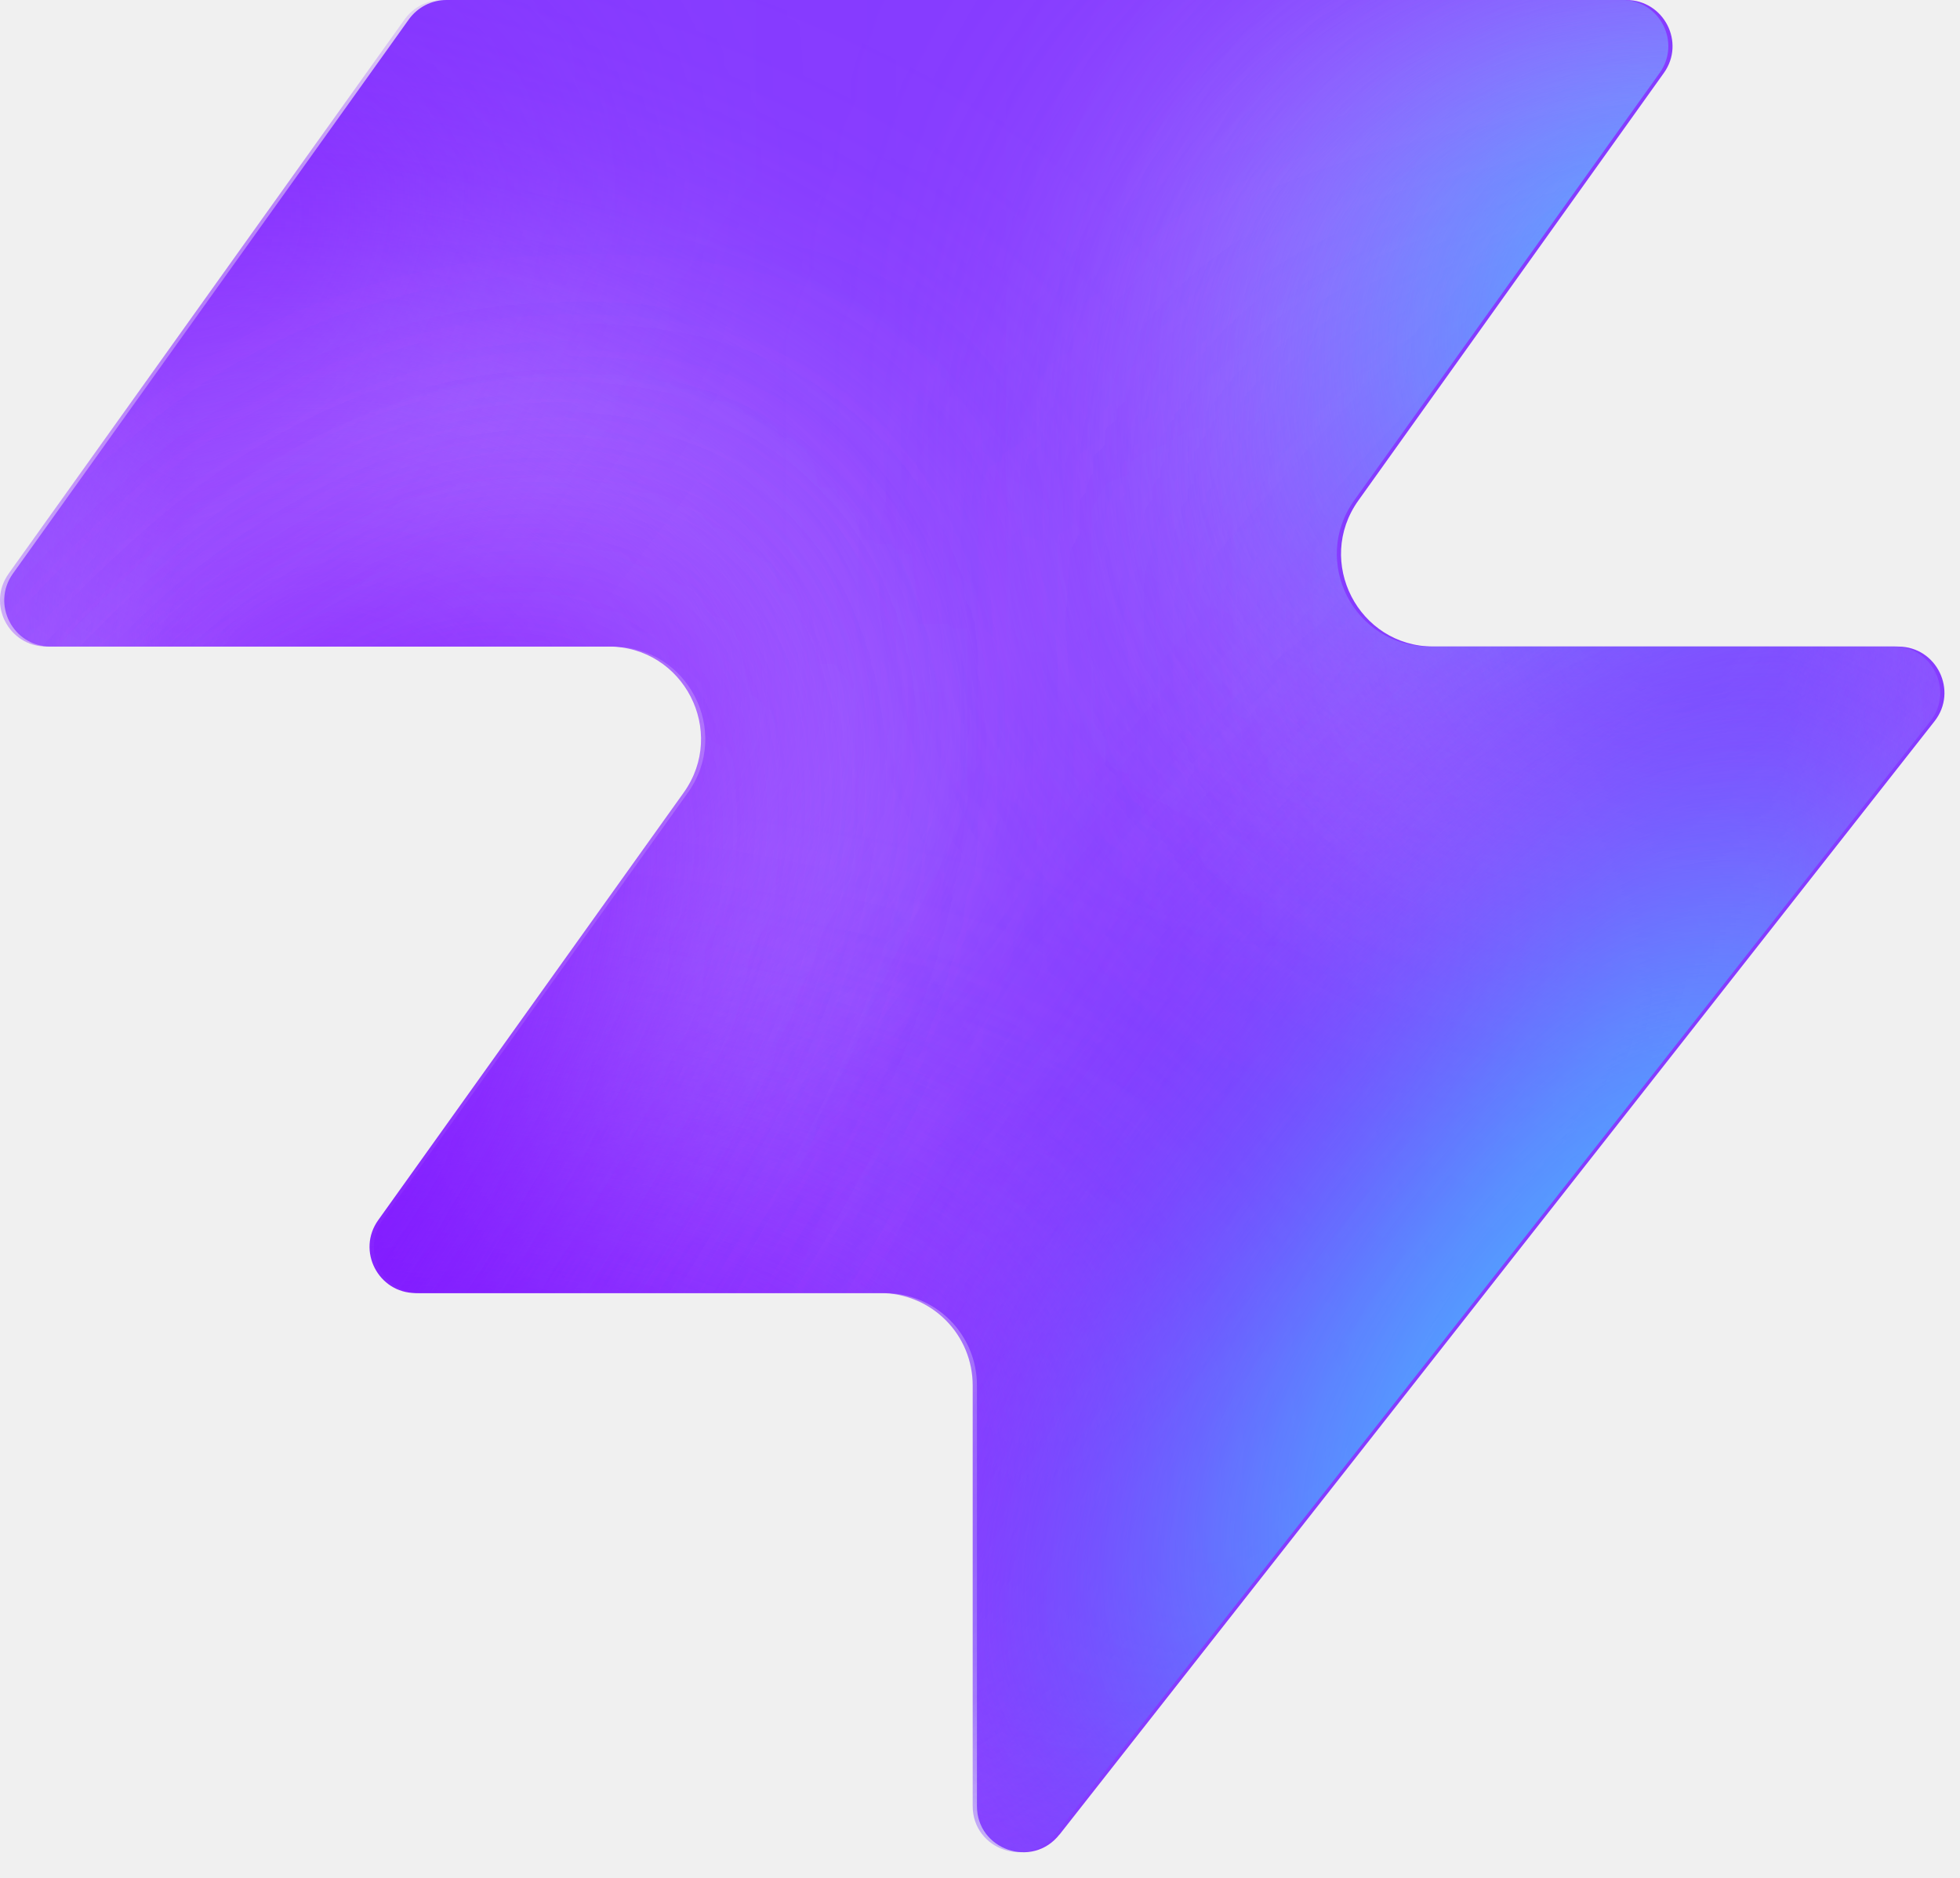
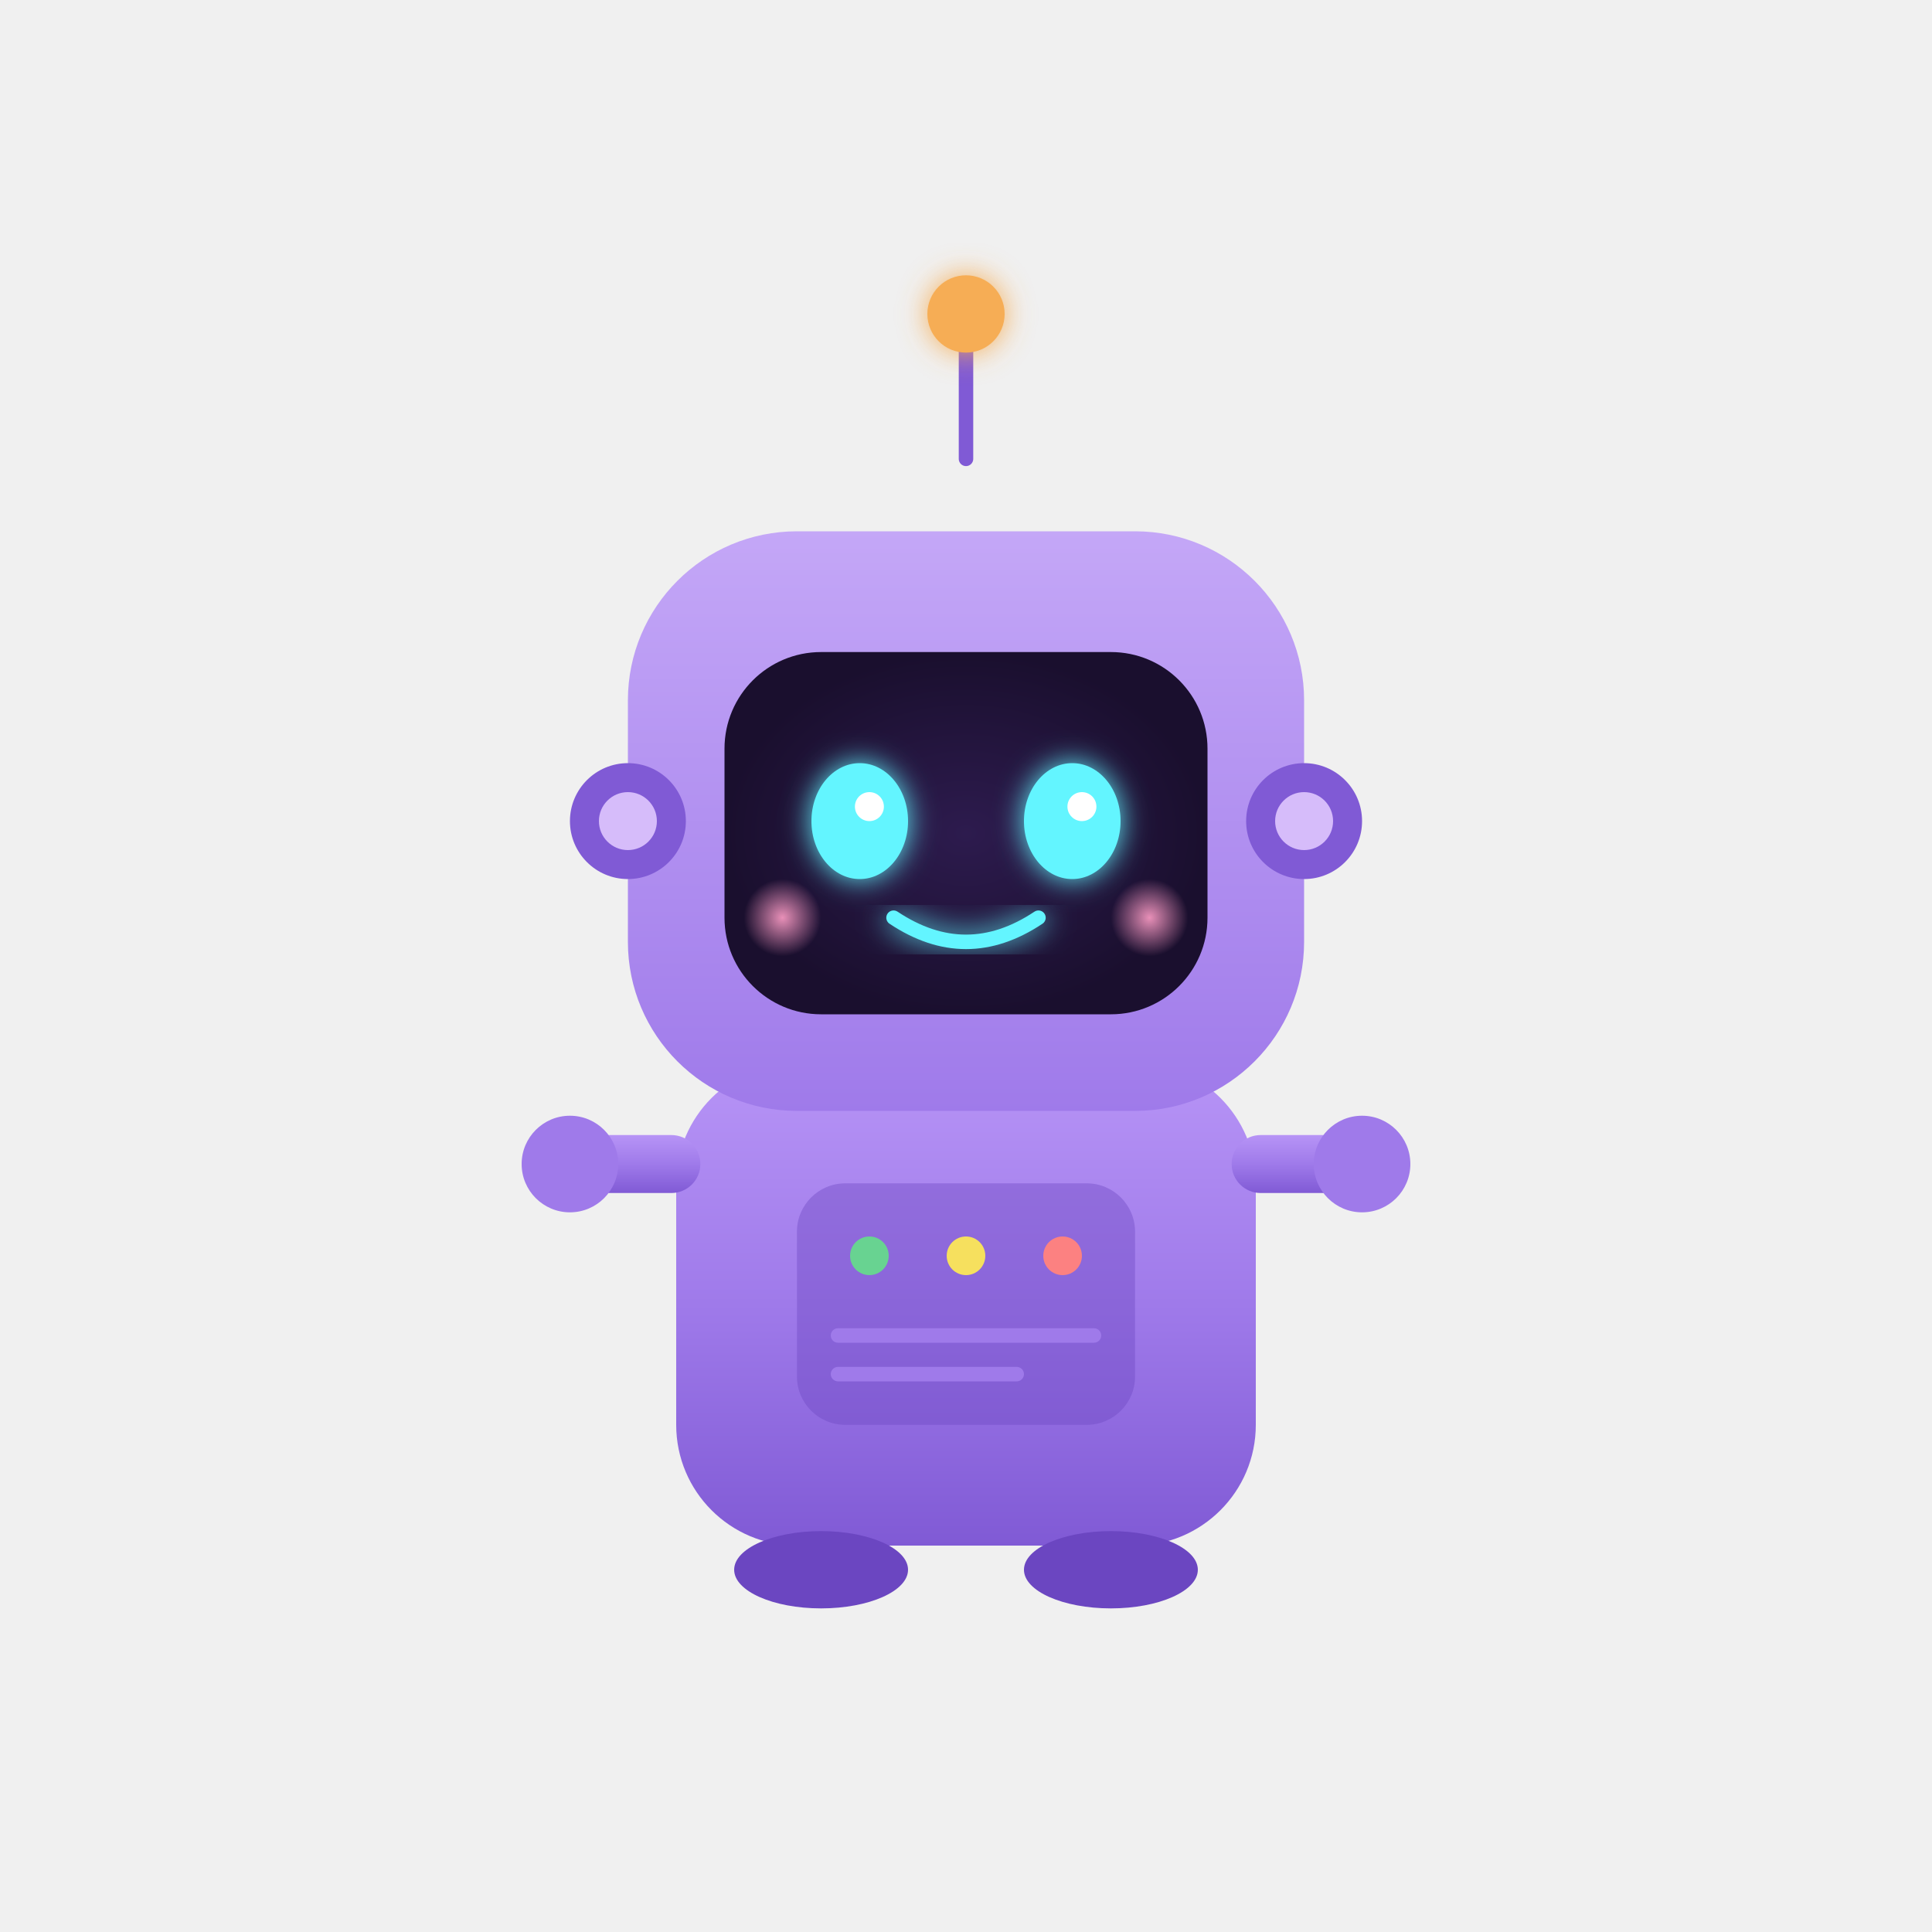
- <svg xmlns="http://www.w3.org/2000/svg" width="48" height="46" fill="none" viewBox="0 0 48 46">
-   <path fill="#863bff" d="M25.946 44.938c-.664.845-2.021.375-2.021-.698V33.937a2.26 2.26 0 0 0-2.262-2.262H10.287c-.92 0-1.456-1.04-.92-1.788l7.48-10.471c1.07-1.497 0-3.578-1.842-3.578H1.237c-.92 0-1.456-1.04-.92-1.788L10.013.474c.214-.297.556-.474.92-.474h28.894c.92 0 1.456 1.04.92 1.788l-7.48 10.471c-1.07 1.498 0 3.579 1.842 3.579h11.377c.943 0 1.473 1.088.89 1.83L25.947 44.94z" style="fill:#863bff;fill:color(display-p3 .525 .23 1);fill-opacity:1" />
-   <mask id="a" width="48" height="46" x="0" y="0" maskUnits="userSpaceOnUse" style="mask-type:alpha">
-     <path fill="#000" d="M25.842 44.938c-.664.844-2.021.375-2.021-.698V33.937a2.26 2.26 0 0 0-2.262-2.262H10.183c-.92 0-1.456-1.04-.92-1.788l7.48-10.471c1.07-1.498 0-3.579-1.842-3.579H1.133c-.92 0-1.456-1.04-.92-1.787L9.91.473c.214-.297.556-.474.92-.474h28.894c.92 0 1.456 1.04.92 1.788l-7.48 10.471c-1.07 1.498 0 3.578 1.842 3.578h11.377c.943 0 1.473 1.088.89 1.832L25.843 44.94z" style="fill:#000;fill-opacity:1" />
-   </mask>
-   <g mask="url(#a)">
-     <g filter="url(#b)">
-       <ellipse cx="5.508" cy="14.704" fill="#ede6ff" rx="5.508" ry="14.704" style="fill:#ede6ff;fill:color(display-p3 .927 .903 1);fill-opacity:1" transform="matrix(.00324 1 1 -.00324 -4.47 31.516)" />
-     </g>
-     <g filter="url(#c)">
-       <ellipse cx="10.399" cy="29.851" fill="#ede6ff" rx="10.399" ry="29.851" style="fill:#ede6ff;fill:color(display-p3 .927 .903 1);fill-opacity:1" transform="matrix(.00324 1 1 -.00324 -39.328 7.883)" />
-     </g>
-     <g filter="url(#d)">
-       <ellipse cx="5.508" cy="30.487" fill="#7e14ff" rx="5.508" ry="30.487" style="fill:#7e14ff;fill:color(display-p3 .492 .077 1);fill-opacity:1" transform="rotate(89.814 -25.913 -14.639)scale(1 -1)" />
-     </g>
-     <g filter="url(#e)">
-       <ellipse cx="5.508" cy="30.599" fill="#7e14ff" rx="5.508" ry="30.599" style="fill:#7e14ff;fill:color(display-p3 .492 .077 1);fill-opacity:1" transform="rotate(89.814 -32.644 -3.334)scale(1 -1)" />
-     </g>
-     <g filter="url(#f)">
-       <ellipse cx="5.508" cy="30.599" fill="#7e14ff" rx="5.508" ry="30.599" style="fill:#7e14ff;fill:color(display-p3 .492 .077 1);fill-opacity:1" transform="matrix(.00324 1 1 -.00324 -34.34 30.47)" />
-     </g>
-     <g filter="url(#g)">
-       <ellipse cx="14.072" cy="22.078" fill="#ede6ff" rx="14.072" ry="22.078" style="fill:#ede6ff;fill:color(display-p3 .927 .903 1);fill-opacity:1" transform="rotate(93.35 24.506 48.493)scale(-1 1)" />
-     </g>
-     <g filter="url(#h)">
-       <ellipse cx="3.47" cy="21.501" fill="#7e14ff" rx="3.47" ry="21.501" style="fill:#7e14ff;fill:color(display-p3 .492 .077 1);fill-opacity:1" transform="rotate(89.009 28.708 47.59)scale(-1 1)" />
-     </g>
-     <g filter="url(#i)">
-       <ellipse cx="3.47" cy="21.501" fill="#7e14ff" rx="3.47" ry="21.501" style="fill:#7e14ff;fill:color(display-p3 .492 .077 1);fill-opacity:1" transform="rotate(89.009 28.708 47.59)scale(-1 1)" />
-     </g>
-     <g filter="url(#j)">
-       <ellipse cx=".387" cy="8.972" fill="#7e14ff" rx="4.407" ry="29.108" style="fill:#7e14ff;fill:color(display-p3 .492 .077 1);fill-opacity:1" transform="rotate(39.51 .387 8.972)" />
-     </g>
-     <g filter="url(#k)">
-       <ellipse cx="47.523" cy="-6.092" fill="#7e14ff" rx="4.407" ry="29.108" style="fill:#7e14ff;fill:color(display-p3 .492 .077 1);fill-opacity:1" transform="rotate(37.892 47.523 -6.092)" />
-     </g>
-     <g filter="url(#l)">
-       <ellipse cx="41.412" cy="6.333" fill="#47bfff" rx="5.971" ry="9.665" style="fill:#47bfff;fill:color(display-p3 .28 .748 1);fill-opacity:1" transform="rotate(37.892 41.412 6.333)" />
-     </g>
-     <g filter="url(#m)">
-       <ellipse cx="-1.879" cy="38.332" fill="#7e14ff" rx="4.407" ry="29.108" style="fill:#7e14ff;fill:color(display-p3 .492 .077 1);fill-opacity:1" transform="rotate(37.892 -1.88 38.332)" />
-     </g>
-     <g filter="url(#n)">
-       <ellipse cx="-1.879" cy="38.332" fill="#7e14ff" rx="4.407" ry="29.108" style="fill:#7e14ff;fill:color(display-p3 .492 .077 1);fill-opacity:1" transform="rotate(37.892 -1.88 38.332)" />
-     </g>
-     <g filter="url(#o)">
-       <ellipse cx="35.651" cy="29.907" fill="#7e14ff" rx="4.407" ry="29.108" style="fill:#7e14ff;fill:color(display-p3 .492 .077 1);fill-opacity:1" transform="rotate(37.892 35.651 29.907)" />
-     </g>
-     <g filter="url(#p)">
-       <ellipse cx="38.418" cy="32.4" fill="#47bfff" rx="5.971" ry="15.297" style="fill:#47bfff;fill:color(display-p3 .28 .748 1);fill-opacity:1" transform="rotate(37.892 38.418 32.4)" />
-     </g>
-   </g>
+ <svg xmlns="http://www.w3.org/2000/svg" viewBox="0 0 400 400" width="400" height="400">
  <defs>
-     <filter id="b" width="60.045" height="41.654" x="-19.77" y="16.149" color-interpolation-filters="sRGB" filterUnits="userSpaceOnUse">
-       <feFlood flood-opacity="0" result="BackgroundImageFix" />
-       <feBlend in="SourceGraphic" in2="BackgroundImageFix" result="shape" />
-       <feGaussianBlur result="effect1_foregroundBlur_2002_17158" stdDeviation="7.659" />
-     </filter>
-     <filter id="c" width="90.34" height="51.437" x="-54.613" y="-7.533" color-interpolation-filters="sRGB" filterUnits="userSpaceOnUse">
-       <feFlood flood-opacity="0" result="BackgroundImageFix" />
-       <feBlend in="SourceGraphic" in2="BackgroundImageFix" result="shape" />
-       <feGaussianBlur result="effect1_foregroundBlur_2002_17158" stdDeviation="7.659" />
-     </filter>
-     <filter id="d" width="79.355" height="29.4" x="-49.64" y="2.03" color-interpolation-filters="sRGB" filterUnits="userSpaceOnUse">
-       <feFlood flood-opacity="0" result="BackgroundImageFix" />
-       <feBlend in="SourceGraphic" in2="BackgroundImageFix" result="shape" />
-       <feGaussianBlur result="effect1_foregroundBlur_2002_17158" stdDeviation="4.596" />
-     </filter>
-     <filter id="e" width="79.579" height="29.4" x="-45.045" y="20.029" color-interpolation-filters="sRGB" filterUnits="userSpaceOnUse">
-       <feFlood flood-opacity="0" result="BackgroundImageFix" />
-       <feBlend in="SourceGraphic" in2="BackgroundImageFix" result="shape" />
-       <feGaussianBlur result="effect1_foregroundBlur_2002_17158" stdDeviation="4.596" />
-     </filter>
-     <filter id="f" width="79.579" height="29.4" x="-43.513" y="21.178" color-interpolation-filters="sRGB" filterUnits="userSpaceOnUse">
-       <feFlood flood-opacity="0" result="BackgroundImageFix" />
-       <feBlend in="SourceGraphic" in2="BackgroundImageFix" result="shape" />
-       <feGaussianBlur result="effect1_foregroundBlur_2002_17158" stdDeviation="4.596" />
-     </filter>
-     <filter id="g" width="74.749" height="58.852" x="15.756" y="-17.901" color-interpolation-filters="sRGB" filterUnits="userSpaceOnUse">
-       <feFlood flood-opacity="0" result="BackgroundImageFix" />
-       <feBlend in="SourceGraphic" in2="BackgroundImageFix" result="shape" />
-       <feGaussianBlur result="effect1_foregroundBlur_2002_17158" stdDeviation="7.659" />
-     </filter>
-     <filter id="h" width="61.377" height="25.362" x="23.548" y="2.284" color-interpolation-filters="sRGB" filterUnits="userSpaceOnUse">
-       <feFlood flood-opacity="0" result="BackgroundImageFix" />
-       <feBlend in="SourceGraphic" in2="BackgroundImageFix" result="shape" />
-       <feGaussianBlur result="effect1_foregroundBlur_2002_17158" stdDeviation="4.596" />
-     </filter>
-     <filter id="i" width="61.377" height="25.362" x="23.548" y="2.284" color-interpolation-filters="sRGB" filterUnits="userSpaceOnUse">
-       <feFlood flood-opacity="0" result="BackgroundImageFix" />
-       <feBlend in="SourceGraphic" in2="BackgroundImageFix" result="shape" />
-       <feGaussianBlur result="effect1_foregroundBlur_2002_17158" stdDeviation="4.596" />
-     </filter>
-     <filter id="j" width="56.045" height="63.649" x="-27.636" y="-22.853" color-interpolation-filters="sRGB" filterUnits="userSpaceOnUse">
-       <feFlood flood-opacity="0" result="BackgroundImageFix" />
-       <feBlend in="SourceGraphic" in2="BackgroundImageFix" result="shape" />
-       <feGaussianBlur result="effect1_foregroundBlur_2002_17158" stdDeviation="4.596" />
-     </filter>
-     <filter id="k" width="54.814" height="64.646" x="20.116" y="-38.415" color-interpolation-filters="sRGB" filterUnits="userSpaceOnUse">
-       <feFlood flood-opacity="0" result="BackgroundImageFix" />
-       <feBlend in="SourceGraphic" in2="BackgroundImageFix" result="shape" />
-       <feGaussianBlur result="effect1_foregroundBlur_2002_17158" stdDeviation="4.596" />
-     </filter>
-     <filter id="l" width="33.541" height="35.313" x="24.641" y="-11.323" color-interpolation-filters="sRGB" filterUnits="userSpaceOnUse">
-       <feFlood flood-opacity="0" result="BackgroundImageFix" />
-       <feBlend in="SourceGraphic" in2="BackgroundImageFix" result="shape" />
-       <feGaussianBlur result="effect1_foregroundBlur_2002_17158" stdDeviation="4.596" />
-     </filter>
-     <filter id="m" width="54.814" height="64.646" x="-29.286" y="6.009" color-interpolation-filters="sRGB" filterUnits="userSpaceOnUse">
-       <feFlood flood-opacity="0" result="BackgroundImageFix" />
-       <feBlend in="SourceGraphic" in2="BackgroundImageFix" result="shape" />
-       <feGaussianBlur result="effect1_foregroundBlur_2002_17158" stdDeviation="4.596" />
-     </filter>
-     <filter id="n" width="54.814" height="64.646" x="-29.286" y="6.009" color-interpolation-filters="sRGB" filterUnits="userSpaceOnUse">
-       <feFlood flood-opacity="0" result="BackgroundImageFix" />
-       <feBlend in="SourceGraphic" in2="BackgroundImageFix" result="shape" />
-       <feGaussianBlur result="effect1_foregroundBlur_2002_17158" stdDeviation="4.596" />
-     </filter>
-     <filter id="o" width="54.814" height="64.646" x="8.244" y="-2.416" color-interpolation-filters="sRGB" filterUnits="userSpaceOnUse">
-       <feFlood flood-opacity="0" result="BackgroundImageFix" />
-       <feBlend in="SourceGraphic" in2="BackgroundImageFix" result="shape" />
-       <feGaussianBlur result="effect1_foregroundBlur_2002_17158" stdDeviation="4.596" />
-     </filter>
-     <filter id="p" width="39.409" height="43.623" x="18.713" y="10.588" color-interpolation-filters="sRGB" filterUnits="userSpaceOnUse">
-       <feFlood flood-opacity="0" result="BackgroundImageFix" />
-       <feBlend in="SourceGraphic" in2="BackgroundImageFix" result="shape" />
-       <feGaussianBlur result="effect1_foregroundBlur_2002_17158" stdDeviation="4.596" />
+     <linearGradient id="bodyGrad" x1="0%" y1="0%" x2="0%" y2="100%">
+       <stop offset="0%" stop-color="#B794F6" />
+       <stop offset="50%" stop-color="#9F7AEA" />
+       <stop offset="100%" stop-color="#805AD5" />
+     </linearGradient>
+     <linearGradient id="headGrad" x1="0%" y1="0%" x2="0%" y2="100%">
+       <stop offset="0%" stop-color="#C4A7F7" />
+       <stop offset="100%" stop-color="#9F7AEA" />
+     </linearGradient>
+     <radialGradient id="screenGrad" cx="50%" cy="50%" r="50%">
+       <stop offset="0%" stop-color="#2D1B4E" />
+       <stop offset="100%" stop-color="#1A0F2E" />
+     </radialGradient>
+     <radialGradient id="cheekGrad" cx="50%" cy="50%" r="50%">
+       <stop offset="0%" stop-color="#FF9EC7" stop-opacity="0.9" />
+       <stop offset="100%" stop-color="#FF9EC7" stop-opacity="0" />
+     </radialGradient>
+     <filter id="glow" x="-50%" y="-50%" width="200%" height="200%">
+       <feGaussianBlur stdDeviation="3" result="coloredBlur" />
+       <feMerge>
+         <feMergeNode in="coloredBlur" />
+         <feMergeNode in="SourceGraphic" />
+       </feMerge>
    </filter>
  </defs>
+   <g>
+     <line x1="200" y1="95" x2="200" y2="70" stroke="#805AD5" stroke-width="3" stroke-linecap="round" />
+     <circle cx="200" cy="65" r="8" fill="#F6AD55" filter="url(#glow)" />
+     <rect x="140" y="220" width="120" height="100" rx="25" fill="url(#bodyGrad)" />
+     <rect x="165" y="245" width="70" height="50" rx="10" fill="#6B46C1" opacity="0.4" />
+     <circle cx="180" cy="260" r="4" fill="#68D391" />
+     <circle cx="200" cy="260" r="4" fill="#F6E05E" />
+     <circle cx="220" cy="260" r="4" fill="#FC8181" />
+     <rect x="172" y="275" width="56" height="3" rx="1.5" fill="#9F7AEA" />
+     <rect x="172" y="283" width="40" height="3" rx="1.5" fill="#9F7AEA" />
+     <g>
+       <rect x="115" y="235" width="30" height="12" rx="6" fill="url(#bodyGrad)" />
+       <circle cx="118" cy="241" r="10" fill="#9F7AEA" />
+     </g>
+     <g>
+       <rect x="255" y="235" width="30" height="12" rx="6" fill="url(#bodyGrad)" />
+       <circle cx="282" cy="241" r="10" fill="#9F7AEA" />
+     </g>
+     <rect x="130" y="110" width="140" height="120" rx="35" fill="url(#headGrad)" />
+     <circle cx="130" cy="170" r="12" fill="#805AD5" />
+     <circle cx="270" cy="170" r="12" fill="#805AD5" />
+     <circle cx="130" cy="170" r="6" fill="#D6BCFA" />
+     <circle cx="270" cy="170" r="6" fill="#D6BCFA" />
+     <rect x="150" y="135" width="100" height="75" rx="20" fill="url(#screenGrad)" />
+     <g>
+       <ellipse cx="178" cy="170" rx="10" ry="12" fill="#63F5FF" filter="url(#glow)" />
+       <circle cx="180" cy="167" r="3" fill="#FFFFFF" />
+       <ellipse cx="222" cy="170" rx="10" ry="12" fill="#63F5FF" filter="url(#glow)" />
+       <circle cx="224" cy="167" r="3" fill="#FFFFFF" />
+     </g>
+     <path d="M 185 190 Q 200 200 215 190" stroke="#63F5FF" stroke-width="3" fill="none" stroke-linecap="round" filter="url(#glow)" />
+     <circle cx="162" cy="190" r="8" fill="url(#cheekGrad)" />
+     <circle cx="238" cy="190" r="8" fill="url(#cheekGrad)" />
+     <ellipse cx="170" cy="325" rx="18" ry="8" fill="#6B46C1" />
+     <ellipse cx="230" cy="325" rx="18" ry="8" fill="#6B46C1" />
+   </g>
</svg>
